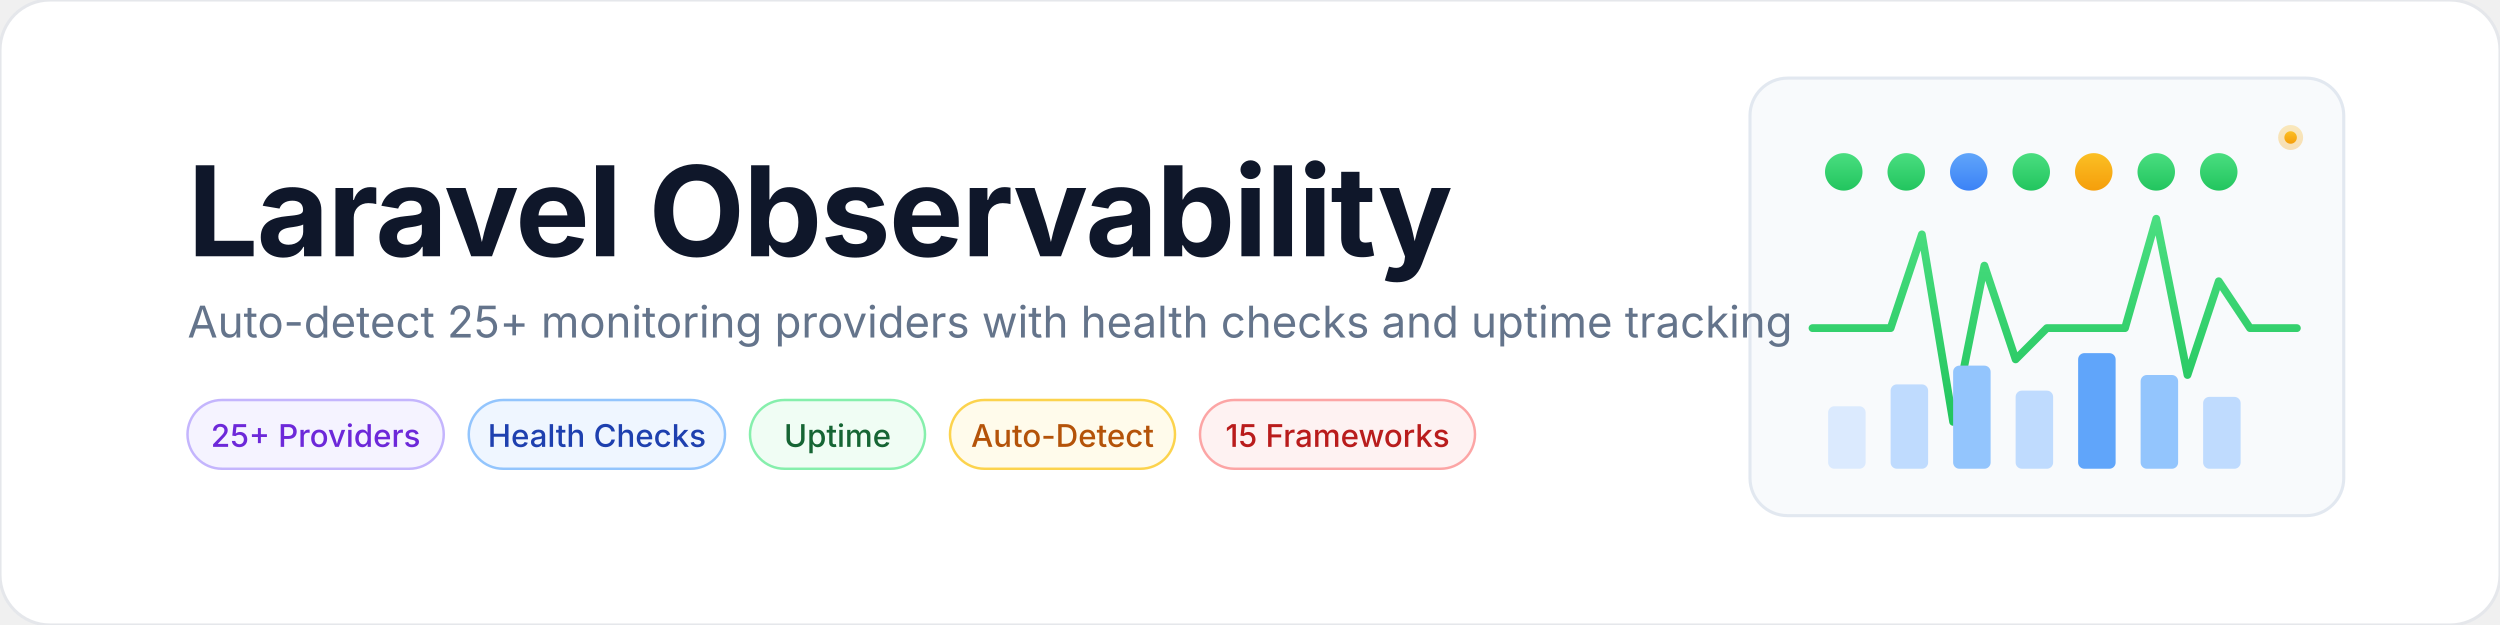
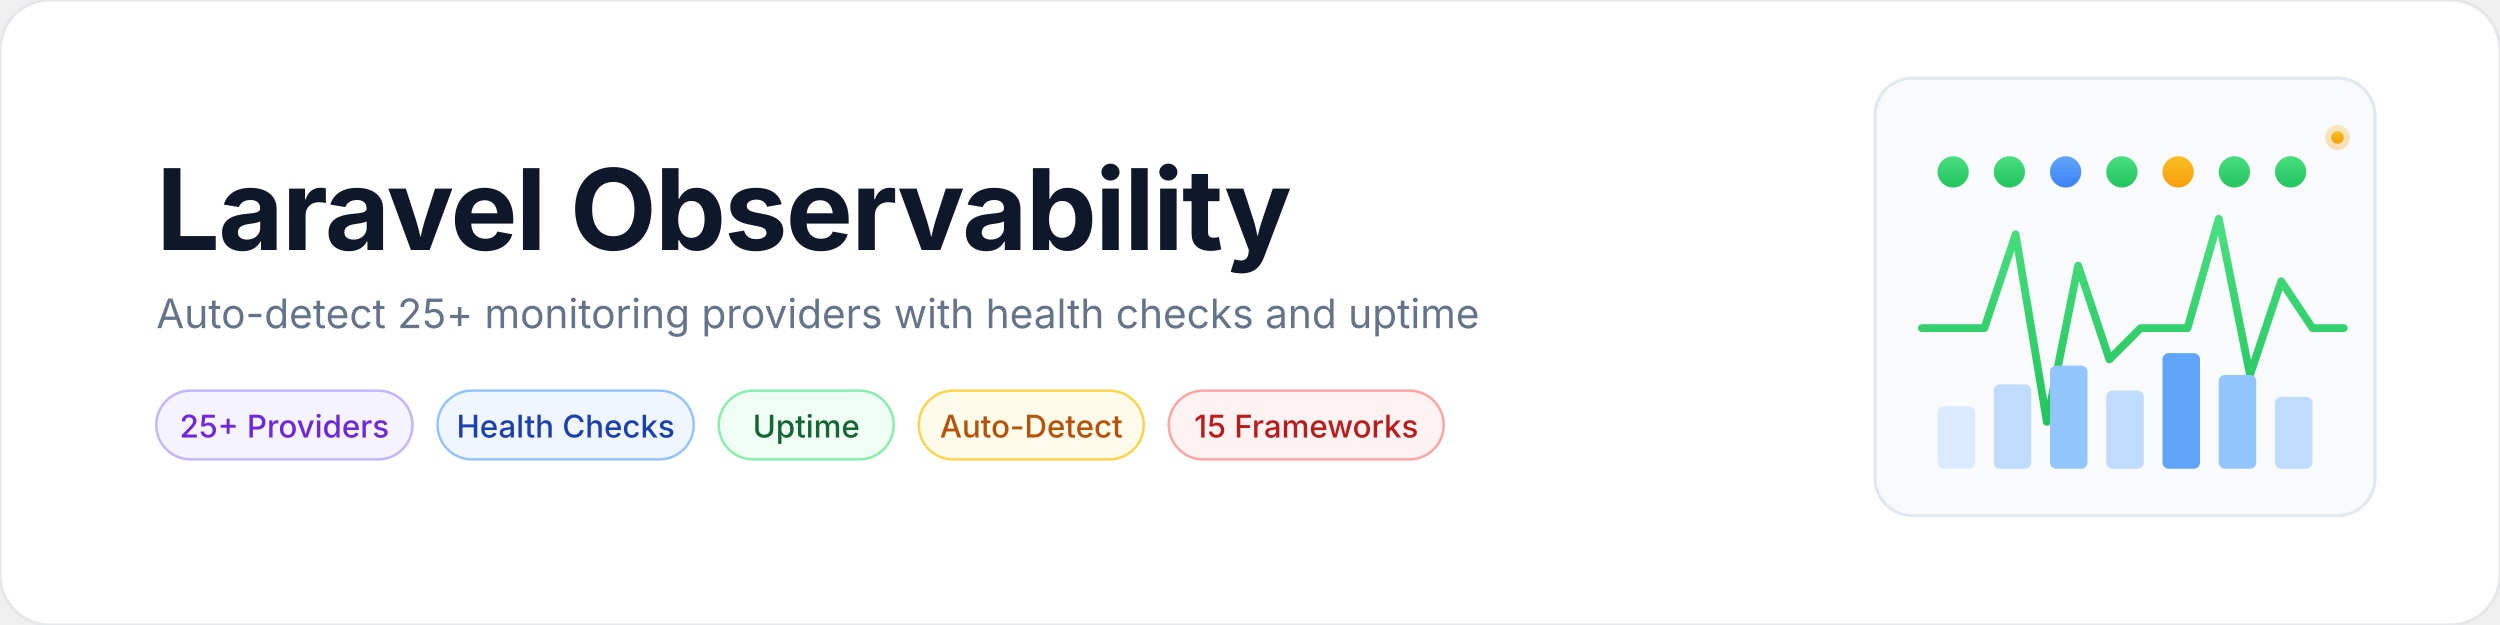
<svg xmlns="http://www.w3.org/2000/svg" viewBox="0 0 800 200">
  <defs>
    <linearGradient id="pulse-green" x1="0" y1="0" x2="0" y2="1">
      <stop offset="0%" stop-color="#4ade80" />
      <stop offset="100%" stop-color="#22c55e" />
    </linearGradient>
    <linearGradient id="pulse-blue" x1="0" y1="0" x2="0" y2="1">
      <stop offset="0%" stop-color="#60a5fa" />
      <stop offset="100%" stop-color="#3b82f6" />
    </linearGradient>
    <linearGradient id="pulse-amber" x1="0" y1="0" x2="0" y2="1">
      <stop offset="0%" stop-color="#fbbf24" />
      <stop offset="100%" stop-color="#f59e0b" />
    </linearGradient>
  </defs>
  <rect width="800" height="200" rx="16" fill="#fff" stroke="#e5e7eb" stroke-width="1" />
-   <g transform="translate(560, 25)">
-     <rect width="190" height="140" rx="12" fill="#f8fafc" stroke="#e2e8f0" stroke-width="1" />
-     <polyline points="20,80 45,80 55,50 65,110 75,60 85,90 95,80 120,80 130,45 140,95 150,65 160,80 175,80" fill="none" stroke="url(#pulse-green)" stroke-width="2.5" stroke-linecap="round" stroke-linejoin="round" />
-     <circle cx="30" cy="30" r="6" fill="url(#pulse-green)" />
-     <circle cx="50" cy="30" r="6" fill="url(#pulse-green)" />
-     <circle cx="70" cy="30" r="6" fill="url(#pulse-blue)" />
-     <circle cx="90" cy="30" r="6" fill="url(#pulse-green)" />
-     <circle cx="110" cy="30" r="6" fill="url(#pulse-amber)" />
-     <circle cx="130" cy="30" r="6" fill="url(#pulse-green)" />
-     <circle cx="150" cy="30" r="6" fill="url(#pulse-green)" />
-     <rect x="25" y="105" width="12" height="20" rx="2" fill="#dbeafe" />
-     <rect x="45" y="98" width="12" height="27" rx="2" fill="#bfdbfe" />
-     <rect x="65" y="92" width="12" height="33" rx="2" fill="#93c5fd" />
-     <rect x="85" y="100" width="12" height="25" rx="2" fill="#bfdbfe" />
-     <rect x="105" y="88" width="12" height="37" rx="2" fill="#60a5fa" />
-     <rect x="125" y="95" width="12" height="30" rx="2" fill="#93c5fd" />
-     <rect x="145" y="102" width="12" height="23" rx="2" fill="#bfdbfe" />
-     <g transform="translate(165, 15)">
+   <g transform="translate(600, 25)">
+     <rect width="160" height="140" rx="12" fill="#f8fafc" stroke="#e2e8f0" stroke-width="1" />
+     <polyline points="15,80 35,80 45,50 55,110 65,60 75,90 85,80 100,80 110,45 120,95 130,65 140,80 150,80" fill="none" stroke="url(#pulse-green)" stroke-width="2.5" stroke-linecap="round" stroke-linejoin="round" />
+     <circle cx="25" cy="30" r="5" fill="url(#pulse-green)" />
+     <circle cx="43" cy="30" r="5" fill="url(#pulse-green)" />
+     <circle cx="61" cy="30" r="5" fill="url(#pulse-blue)" />
+     <circle cx="79" cy="30" r="5" fill="url(#pulse-green)" />
+     <circle cx="97" cy="30" r="5" fill="url(#pulse-amber)" />
+     <circle cx="115" cy="30" r="5" fill="url(#pulse-green)" />
+     <circle cx="133" cy="30" r="5" fill="url(#pulse-green)" />
+     <rect x="20" y="105" width="12" height="20" rx="2" fill="#dbeafe" />
+     <rect x="38" y="98" width="12" height="27" rx="2" fill="#bfdbfe" />
+     <rect x="56" y="92" width="12" height="33" rx="2" fill="#93c5fd" />
+     <rect x="74" y="100" width="12" height="25" rx="2" fill="#bfdbfe" />
+     <rect x="92" y="88" width="12" height="37" rx="2" fill="#60a5fa" />
+     <rect x="110" y="95" width="12" height="30" rx="2" fill="#93c5fd" />
+     <rect x="128" y="102" width="12" height="23" rx="2" fill="#bfdbfe" />
+     <g transform="translate(140, 15)">
      <circle cx="8" cy="4" r="4" fill="url(#pulse-amber)" opacity=".3" />
      <circle cx="8" cy="4" r="2" fill="url(#pulse-amber)" />
    </g>
  </g>
-   <text x="60" y="82" fill="#0f172a" font-family="system-ui, -apple-system, 'Segoe UI', sans-serif" font-size="40" font-weight="700" letter-spacing="-.5">Laravel Observability</text>
-   <text x="60" y="108" fill="#64748b" font-family="system-ui, -apple-system, 'Segoe UI', sans-serif" font-size="14">Auto-detect 25+ monitoring providers with health checks and uptime tracking</text>
-   <g transform="translate(60, 128)" font-family="system-ui, -apple-system, 'Segoe UI', sans-serif" font-size="10" font-weight="500">
+   <text x="50" y="80" fill="#0f172a" font-family="system-ui, -apple-system, 'Segoe UI', sans-serif" font-size="36" font-weight="700" letter-spacing="-.5">Laravel Observability</text>
+   <text x="50" y="105" fill="#64748b" font-family="system-ui, -apple-system, 'Segoe UI', sans-serif" font-size="13">Auto-detect 25+ monitoring providers with health checks and uptime</text>
+   <g transform="translate(50, 125)" font-family="system-ui, -apple-system, 'Segoe UI', sans-serif" font-size="10" font-weight="500">
    <rect width="82" height="22" rx="11" fill="#f5f3ff" stroke="#c4b5fd" stroke-width=".8" />
    <text x="41" y="15" fill="#6d28d9" text-anchor="middle">25+ Providers</text>
    <rect x="90" width="82" height="22" rx="11" fill="#eff6ff" stroke="#93c5fd" stroke-width=".8" />
    <text x="131" y="15" fill="#1e40af" text-anchor="middle">Health Checks</text>
    <rect x="180" width="56" height="22" rx="11" fill="#f0fdf4" stroke="#86efac" stroke-width=".8" />
    <text x="208" y="15" fill="#166534" text-anchor="middle">Uptime</text>
    <rect x="244" width="72" height="22" rx="11" fill="#fffbeb" stroke="#fcd34d" stroke-width=".8" />
    <text x="280" y="15" fill="#b45309" text-anchor="middle">Auto-Detect</text>
    <rect x="324" width="88" height="22" rx="11" fill="#fef2f2" stroke="#fca5a5" stroke-width=".8" />
    <text x="368" y="15" fill="#b91c1c" text-anchor="middle">15 Frameworks</text>
  </g>
</svg>
